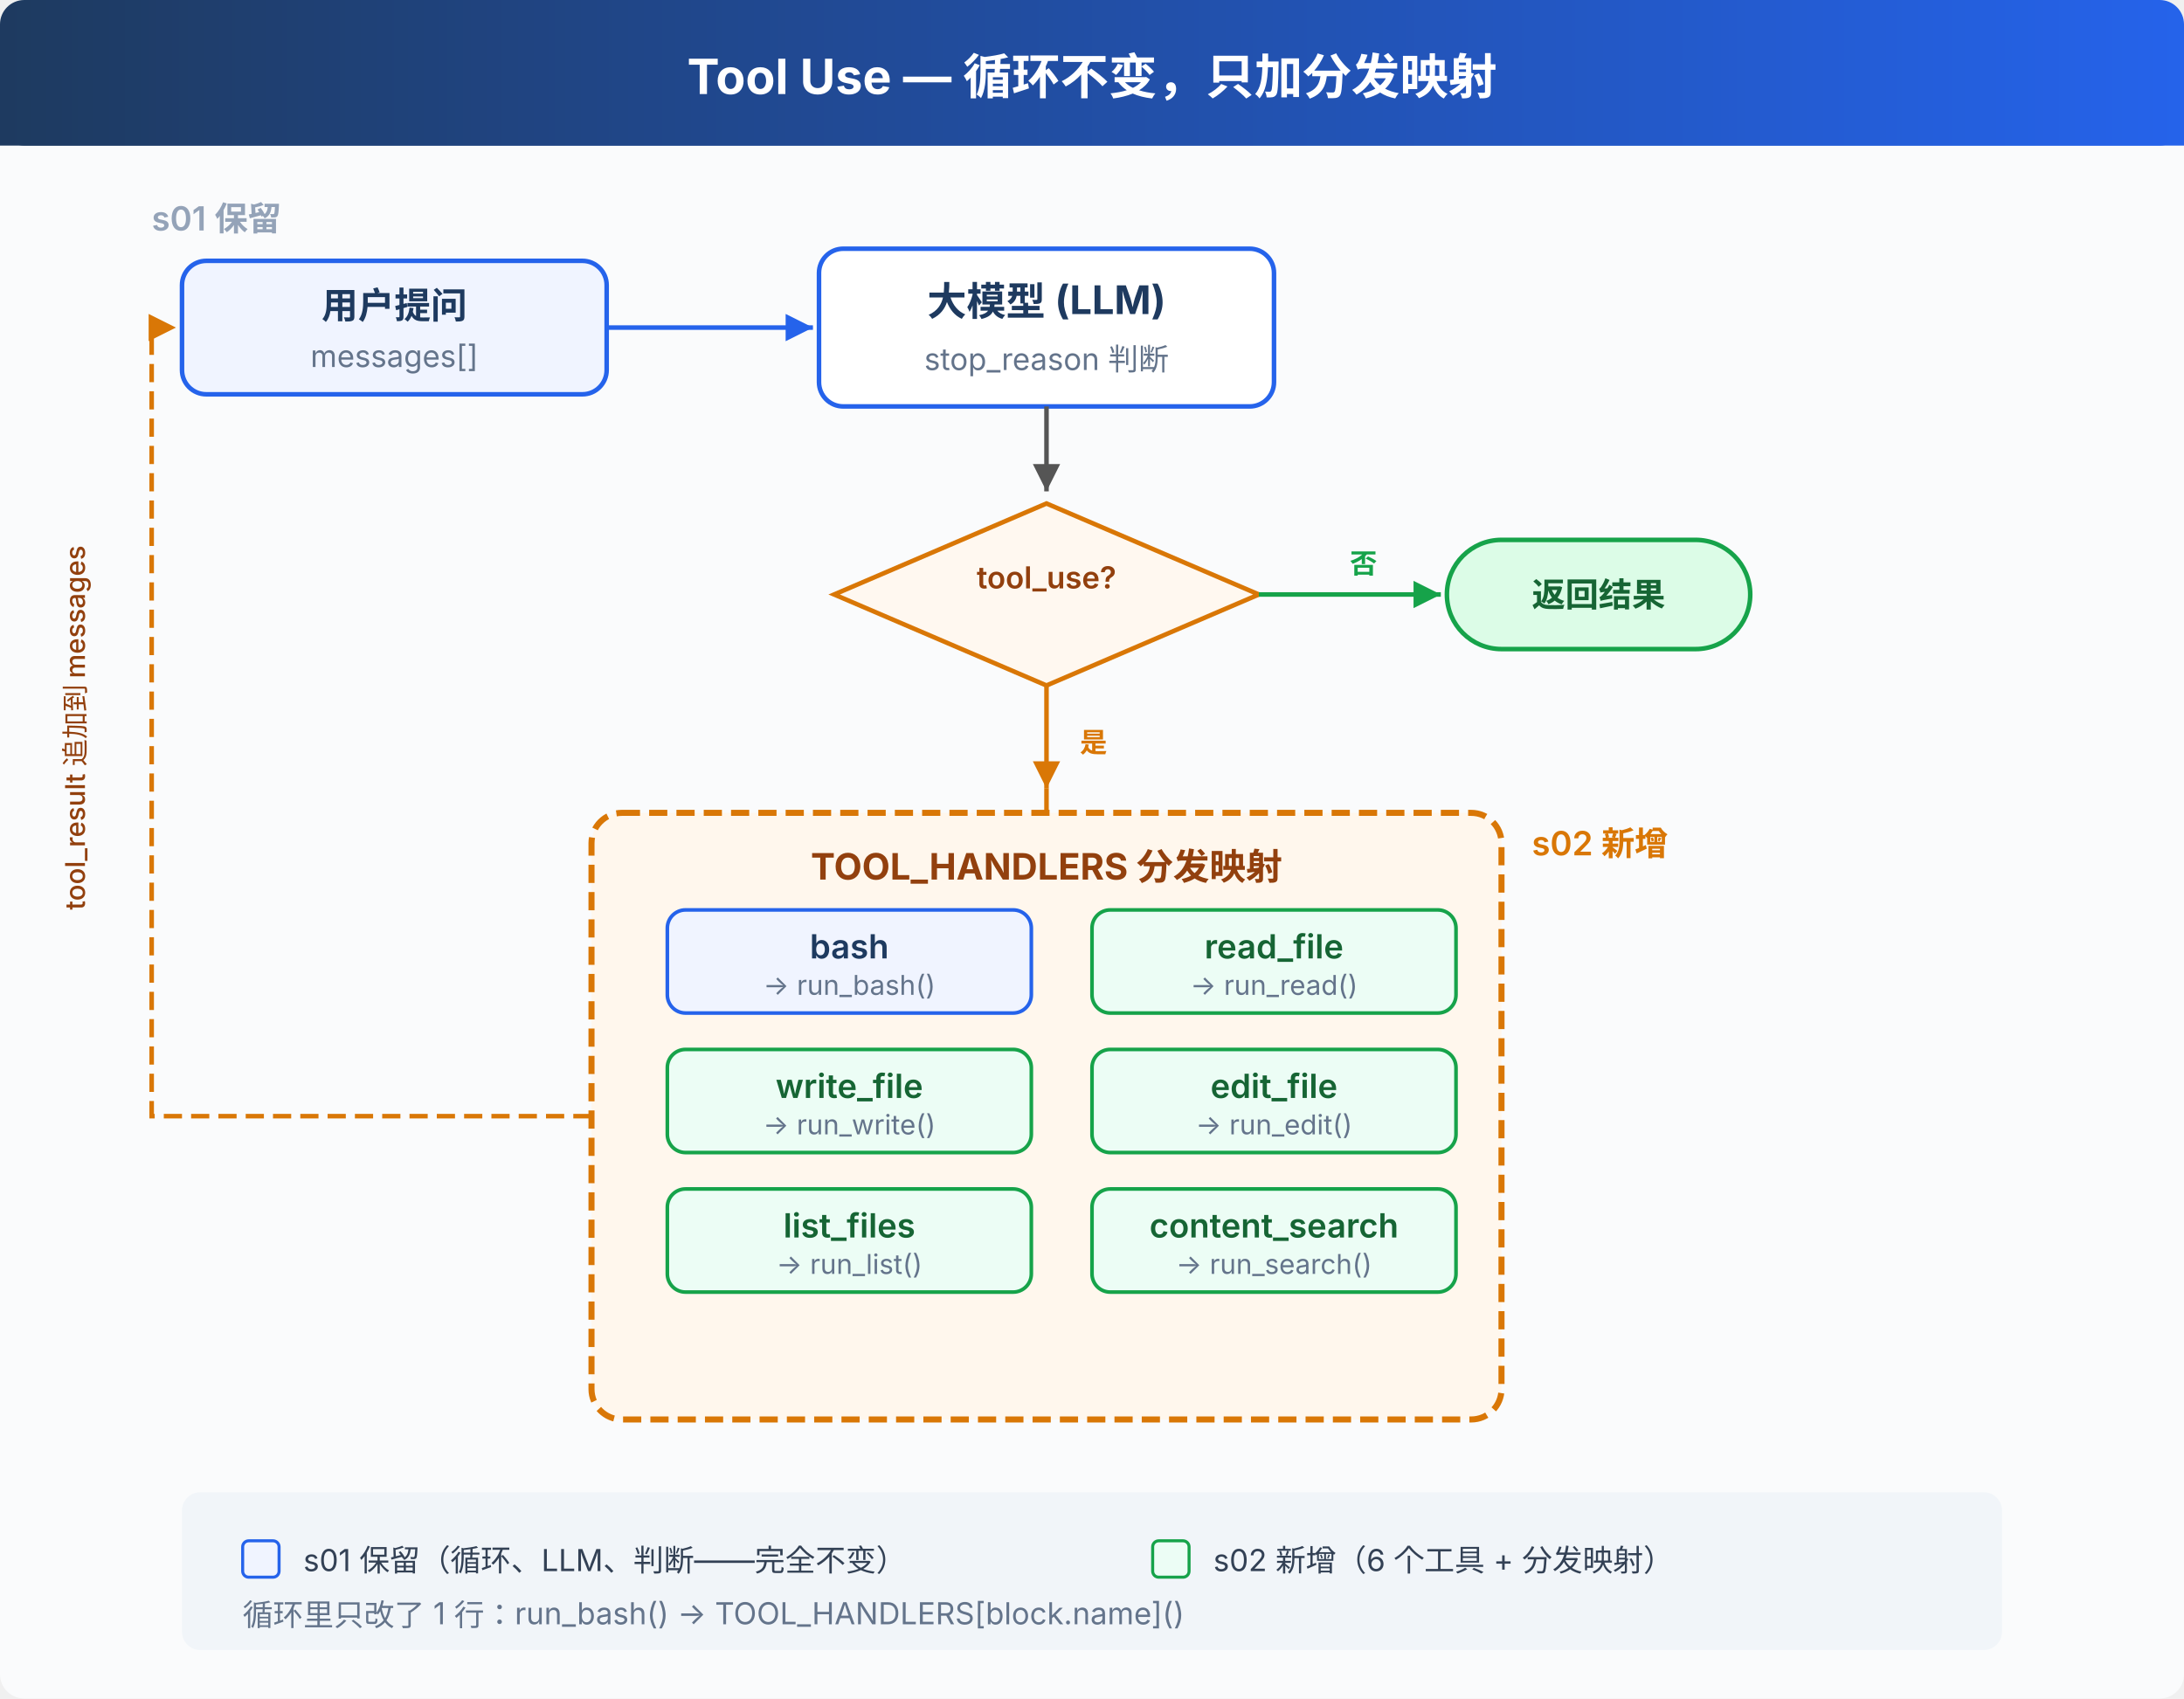
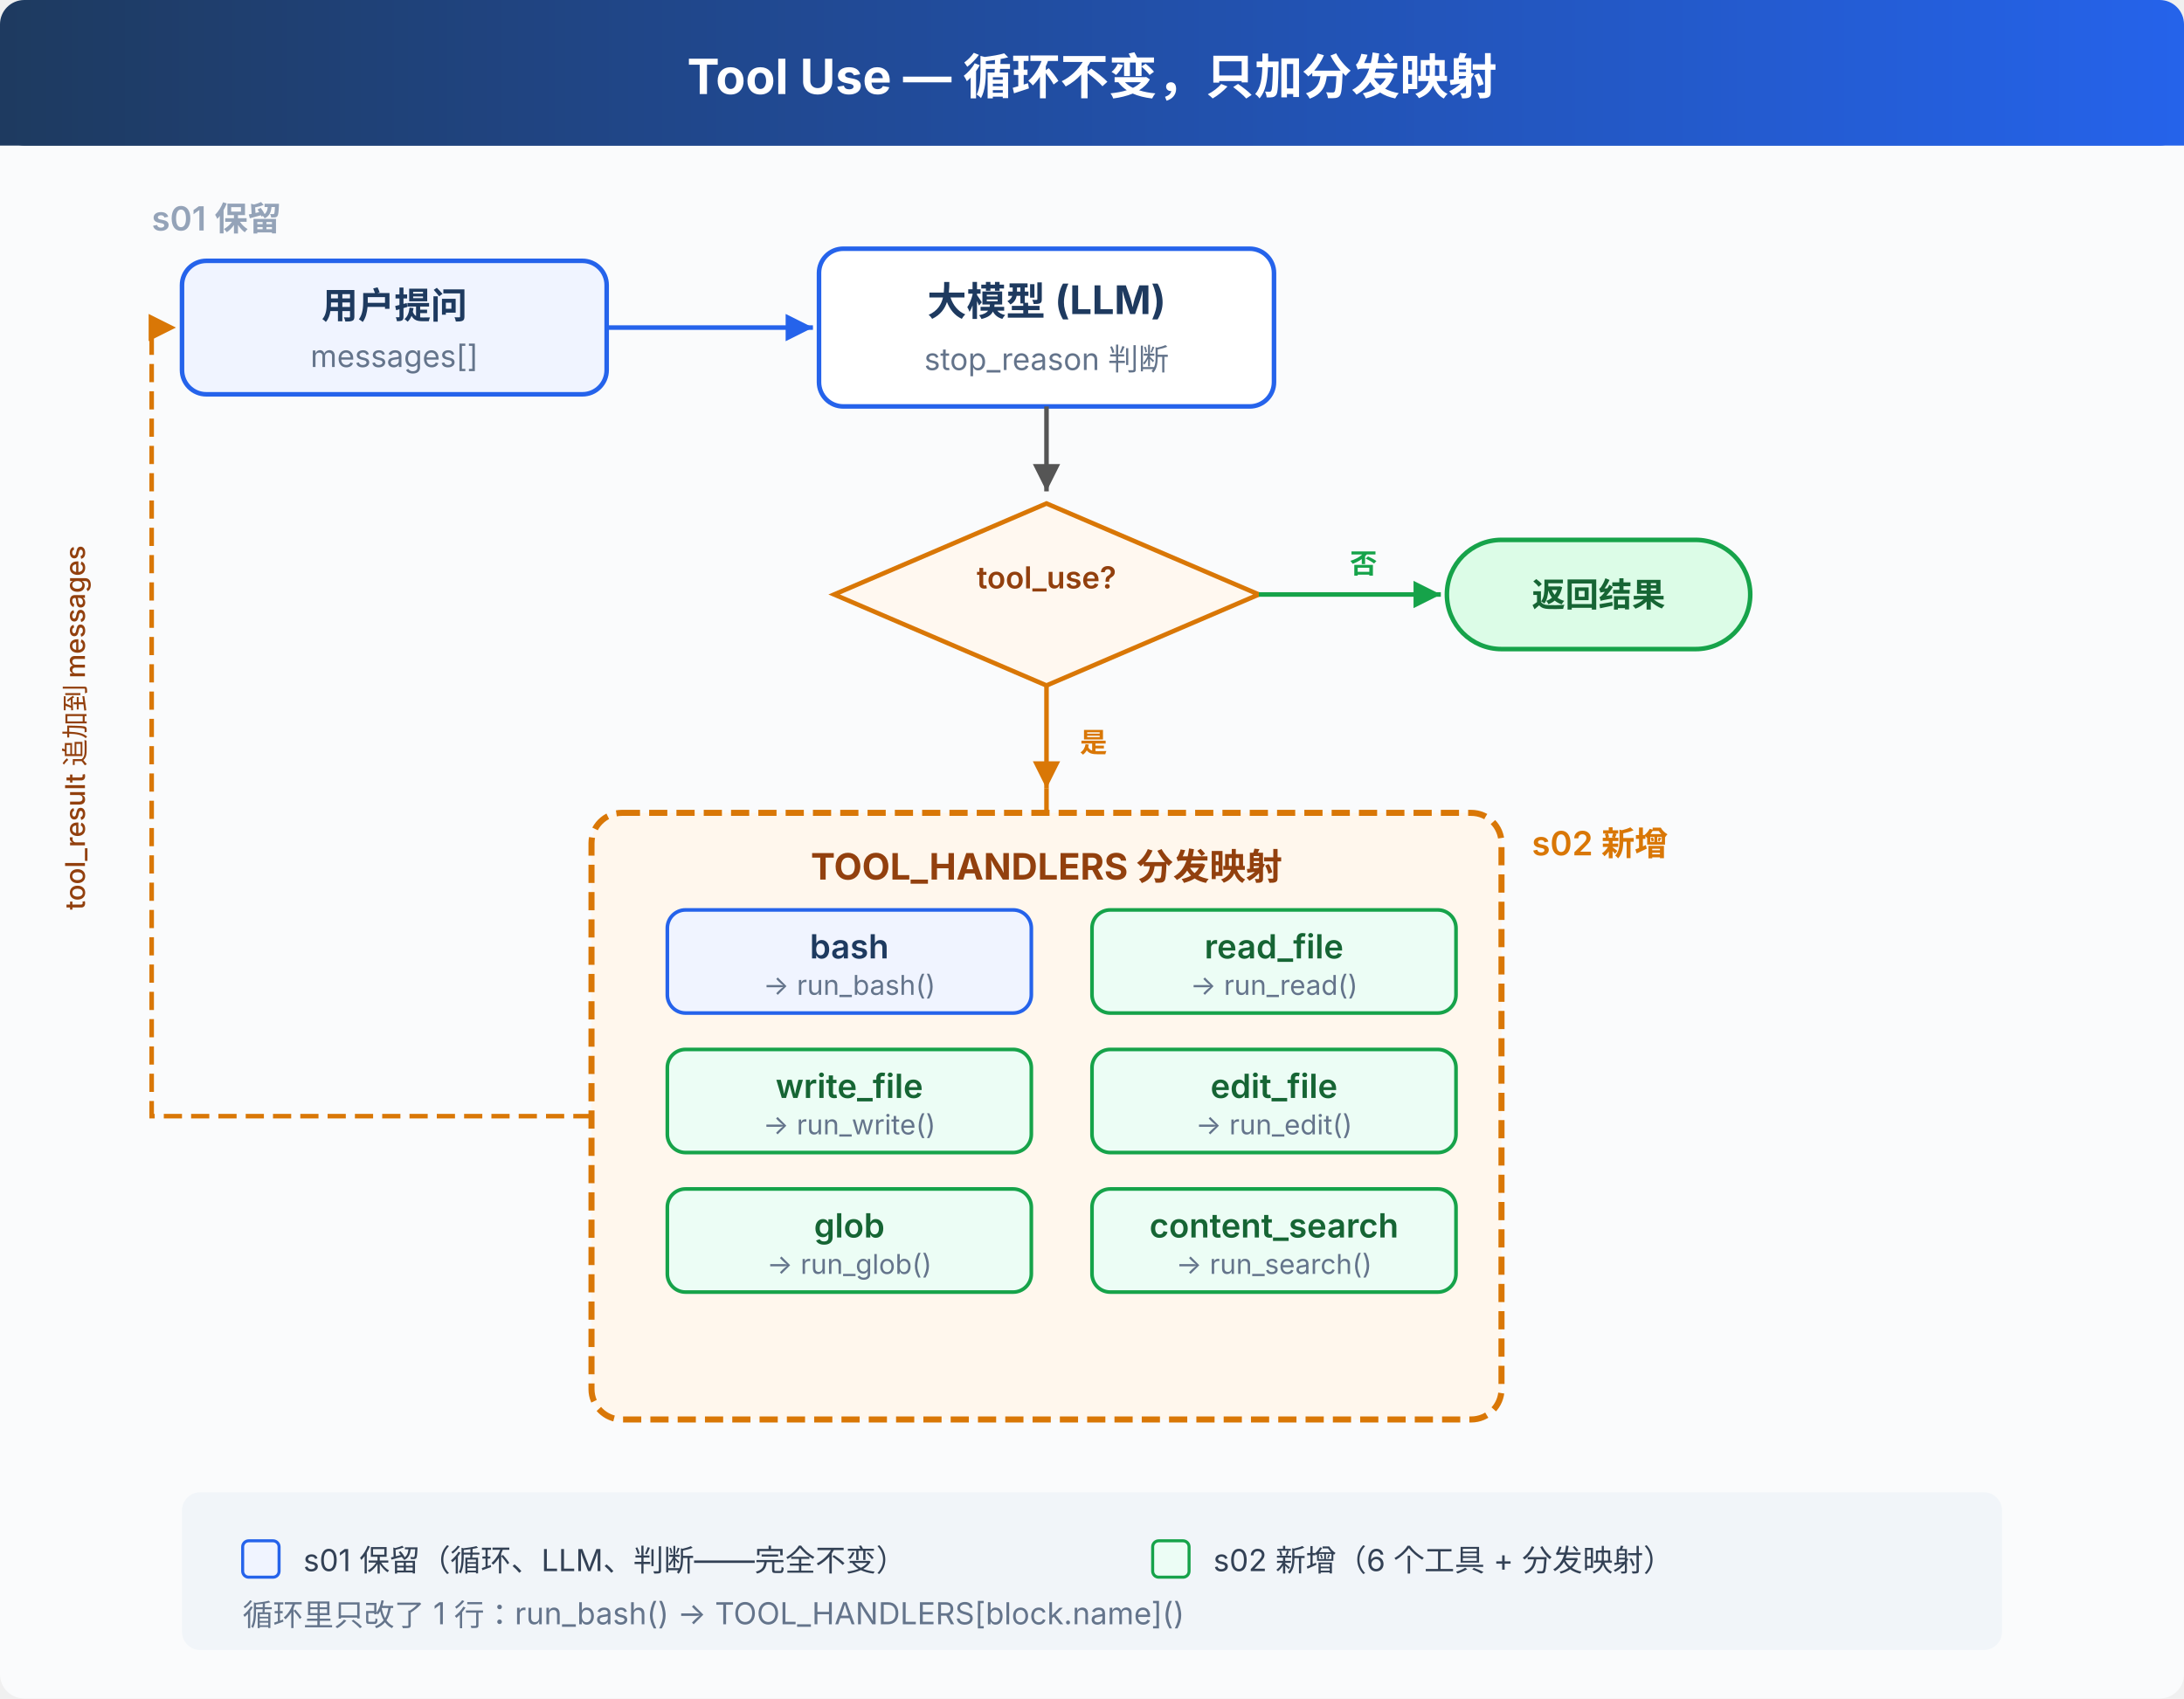
<svg xmlns="http://www.w3.org/2000/svg" viewBox="0 0 720 560" font-family="system-ui, -apple-system, sans-serif">
  <defs>
    <marker id="arrow" viewBox="0 0 10 10" refX="10" refY="5" markerWidth="6" markerHeight="6" orient="auto-start-reverse">
      <path d="M 0 0 L 10 5 L 0 10 z" fill="#555" />
    </marker>
    <marker id="arrow-blue" viewBox="0 0 10 10" refX="10" refY="5" markerWidth="6" markerHeight="6" orient="auto-start-reverse">
      <path d="M 0 0 L 10 5 L 0 10 z" fill="#2563eb" />
    </marker>
    <marker id="arrow-green" viewBox="0 0 10 10" refX="10" refY="5" markerWidth="6" markerHeight="6" orient="auto-start-reverse">
      <path d="M 0 0 L 10 5 L 0 10 z" fill="#16a34a" />
    </marker>
    <marker id="arrow-orange" viewBox="0 0 10 10" refX="10" refY="5" markerWidth="6" markerHeight="6" orient="auto-start-reverse">
      <path d="M 0 0 L 10 5 L 0 10 z" fill="#d97706" />
    </marker>
    <linearGradient id="header" x1="0" y1="0" x2="1" y2="0">
      <stop offset="0%" stop-color="#1e3a5f" />
      <stop offset="100%" stop-color="#2563eb" />
    </linearGradient>
  </defs>
  <rect width="720" height="560" fill="#fafbfc" rx="8" />
  <rect x="0" y="0" width="720" height="48" fill="url(#header)" rx="8" />
  <rect x="0" y="40" width="720" height="8" fill="url(#header)" />
  <text x="360" y="31" fill="#fff" font-size="16" font-weight="700" text-anchor="middle">Tool Use — 循环不变，只加分发映射</text>
  <text x="50" y="76" fill="#94a3b8" font-size="11" font-weight="600">s01 保留</text>
  <rect x="60" y="86" width="140" height="44" rx="8" fill="#f0f4ff" stroke="#2563eb" stroke-width="1.5" />
  <text x="130" y="105" fill="#1e3a5f" font-size="12" font-weight="600" text-anchor="middle">用户提问</text>
  <text x="130" y="121" fill="#64748b" font-size="10" text-anchor="middle">messages[]</text>
  <line x1="200" y1="108" x2="268" y2="108" stroke="#2563eb" stroke-width="1.5" marker-end="url(#arrow-blue)" />
  <rect x="270" y="82" width="150" height="52" rx="8" fill="#fff" stroke="#2563eb" stroke-width="1.5" />
  <text x="345" y="104" fill="#1e3a5f" font-size="13" font-weight="700" text-anchor="middle">大模型 (LLM)</text>
  <text x="345" y="122" fill="#64748b" font-size="10" text-anchor="middle">stop_reason 判断</text>
  <line x1="345" y1="134" x2="345" y2="162" stroke="#555" stroke-width="1.5" marker-end="url(#arrow)" />
  <polygon points="345,166 415,196 345,226 275,196" fill="#fff8f0" stroke="#d97706" stroke-width="1.5" />
  <text x="345" y="194" fill="#92400e" font-size="10" font-weight="600" text-anchor="middle">tool_use?</text>
  <line x1="415" y1="196" x2="475" y2="196" stroke="#16a34a" stroke-width="1.5" marker-end="url(#arrow-green)" />
  <text x="445" y="189" fill="#16a34a" font-size="9" font-weight="600">否</text>
  <rect x="477" y="178" width="100" height="36" rx="18" fill="#dcfce7" stroke="#16a34a" stroke-width="1.5" />
  <text x="527" y="200" fill="#166534" font-size="11" font-weight="600" text-anchor="middle">返回结果</text>
  <line x1="345" y1="226" x2="345" y2="260" stroke="#d97706" stroke-width="1.5" marker-end="url(#arrow-orange)" />
  <text x="356" y="248" fill="#d97706" font-size="9" font-weight="600">是</text>
  <text x="505" y="282" fill="#d97706" font-size="11" font-weight="600">s02 新增</text>
  <rect x="195" y="268" width="300" height="200" rx="10" fill="#fff7ed" stroke="#d97706" stroke-width="2" stroke-dasharray="6,3" />
  <text x="345" y="290" fill="#92400e" font-size="12" font-weight="700" text-anchor="middle">TOOL_HANDLERS 分发映射</text>
  <line x1="345" y1="260" x2="345" y2="268" stroke="#d97706" stroke-width="1.5" />
  <rect x="220" y="300" width="120" height="34" rx="6" fill="#f0f4ff" stroke="#2563eb" stroke-width="1.2" />
  <text x="280" y="316" fill="#1e3a5f" font-size="11" font-weight="600" text-anchor="middle">bash</text>
  <text x="280" y="328" fill="#64748b" font-size="9" text-anchor="middle">→ run_bash()</text>
  <rect x="360" y="300" width="120" height="34" rx="6" fill="#ecfdf5" stroke="#16a34a" stroke-width="1.2" />
  <text x="420" y="316" fill="#166534" font-size="11" font-weight="600" text-anchor="middle">read_file</text>
  <text x="420" y="328" fill="#64748b" font-size="9" text-anchor="middle">→ run_read()</text>
  <rect x="220" y="346" width="120" height="34" rx="6" fill="#ecfdf5" stroke="#16a34a" stroke-width="1.2" />
  <text x="280" y="362" fill="#166534" font-size="11" font-weight="600" text-anchor="middle">write_file</text>
  <text x="280" y="374" fill="#64748b" font-size="9" text-anchor="middle">→ run_write()</text>
  <rect x="360" y="346" width="120" height="34" rx="6" fill="#ecfdf5" stroke="#16a34a" stroke-width="1.2" />
  <text x="420" y="362" fill="#166534" font-size="11" font-weight="600" text-anchor="middle">edit_file</text>
  <text x="420" y="374" fill="#64748b" font-size="9" text-anchor="middle">→ run_edit()</text>
  <rect x="220" y="392" width="120" height="34" rx="6" fill="#ecfdf5" stroke="#16a34a" stroke-width="1.2" />
-   <text x="280" y="408" fill="#166534" font-size="11" font-weight="600" text-anchor="middle">list_files</text>
-   <text x="280" y="420" fill="#64748b" font-size="9" text-anchor="middle">→ run_list()</text>
+   <text x="280" y="408" fill="#166534" font-size="11" font-weight="600" text-anchor="middle">glob</text>
+   <text x="280" y="420" fill="#64748b" font-size="9" text-anchor="middle">→ run_glob()</text>
  <rect x="360" y="392" width="120" height="34" rx="6" fill="#ecfdf5" stroke="#16a34a" stroke-width="1.2" />
  <text x="420" y="408" fill="#166534" font-size="11" font-weight="600" text-anchor="middle">content_search</text>
  <text x="420" y="420" fill="#64748b" font-size="9" text-anchor="middle">→ run_search()</text>
  <path d="M 195 368 L 50 368 L 50 108 L 58 108" fill="none" stroke="#d97706" stroke-width="1.5" marker-end="url(#arrow-orange)" stroke-dasharray="6,3" />
  <text x="28" y="300" fill="#92400e" font-size="9" font-weight="500" transform="rotate(-90, 28, 300)">tool_result 追加到 messages</text>
  <rect x="60" y="492" width="600" height="52" rx="6" fill="#f1f5f9" />
  <rect x="80" y="508" width="12" height="12" rx="2" fill="#f0f4ff" stroke="#2563eb" stroke-width="1" />
  <text x="100" y="518" fill="#334155" font-size="10">s01 保留（循环、LLM、判断——完全不变）</text>
  <rect x="380" y="508" width="12" height="12" rx="2" fill="#ecfdf5" stroke="#16a34a" stroke-width="1" />
  <text x="400" y="518" fill="#334155" font-size="10">s02 新增（6 个工具 + 分发映射）</text>
  <text x="80" y="536" fill="#64748b" font-size="10">循环里只改了 1 行：run_bash() → TOOL_HANDLERS[block.name]()</text>
</svg>
